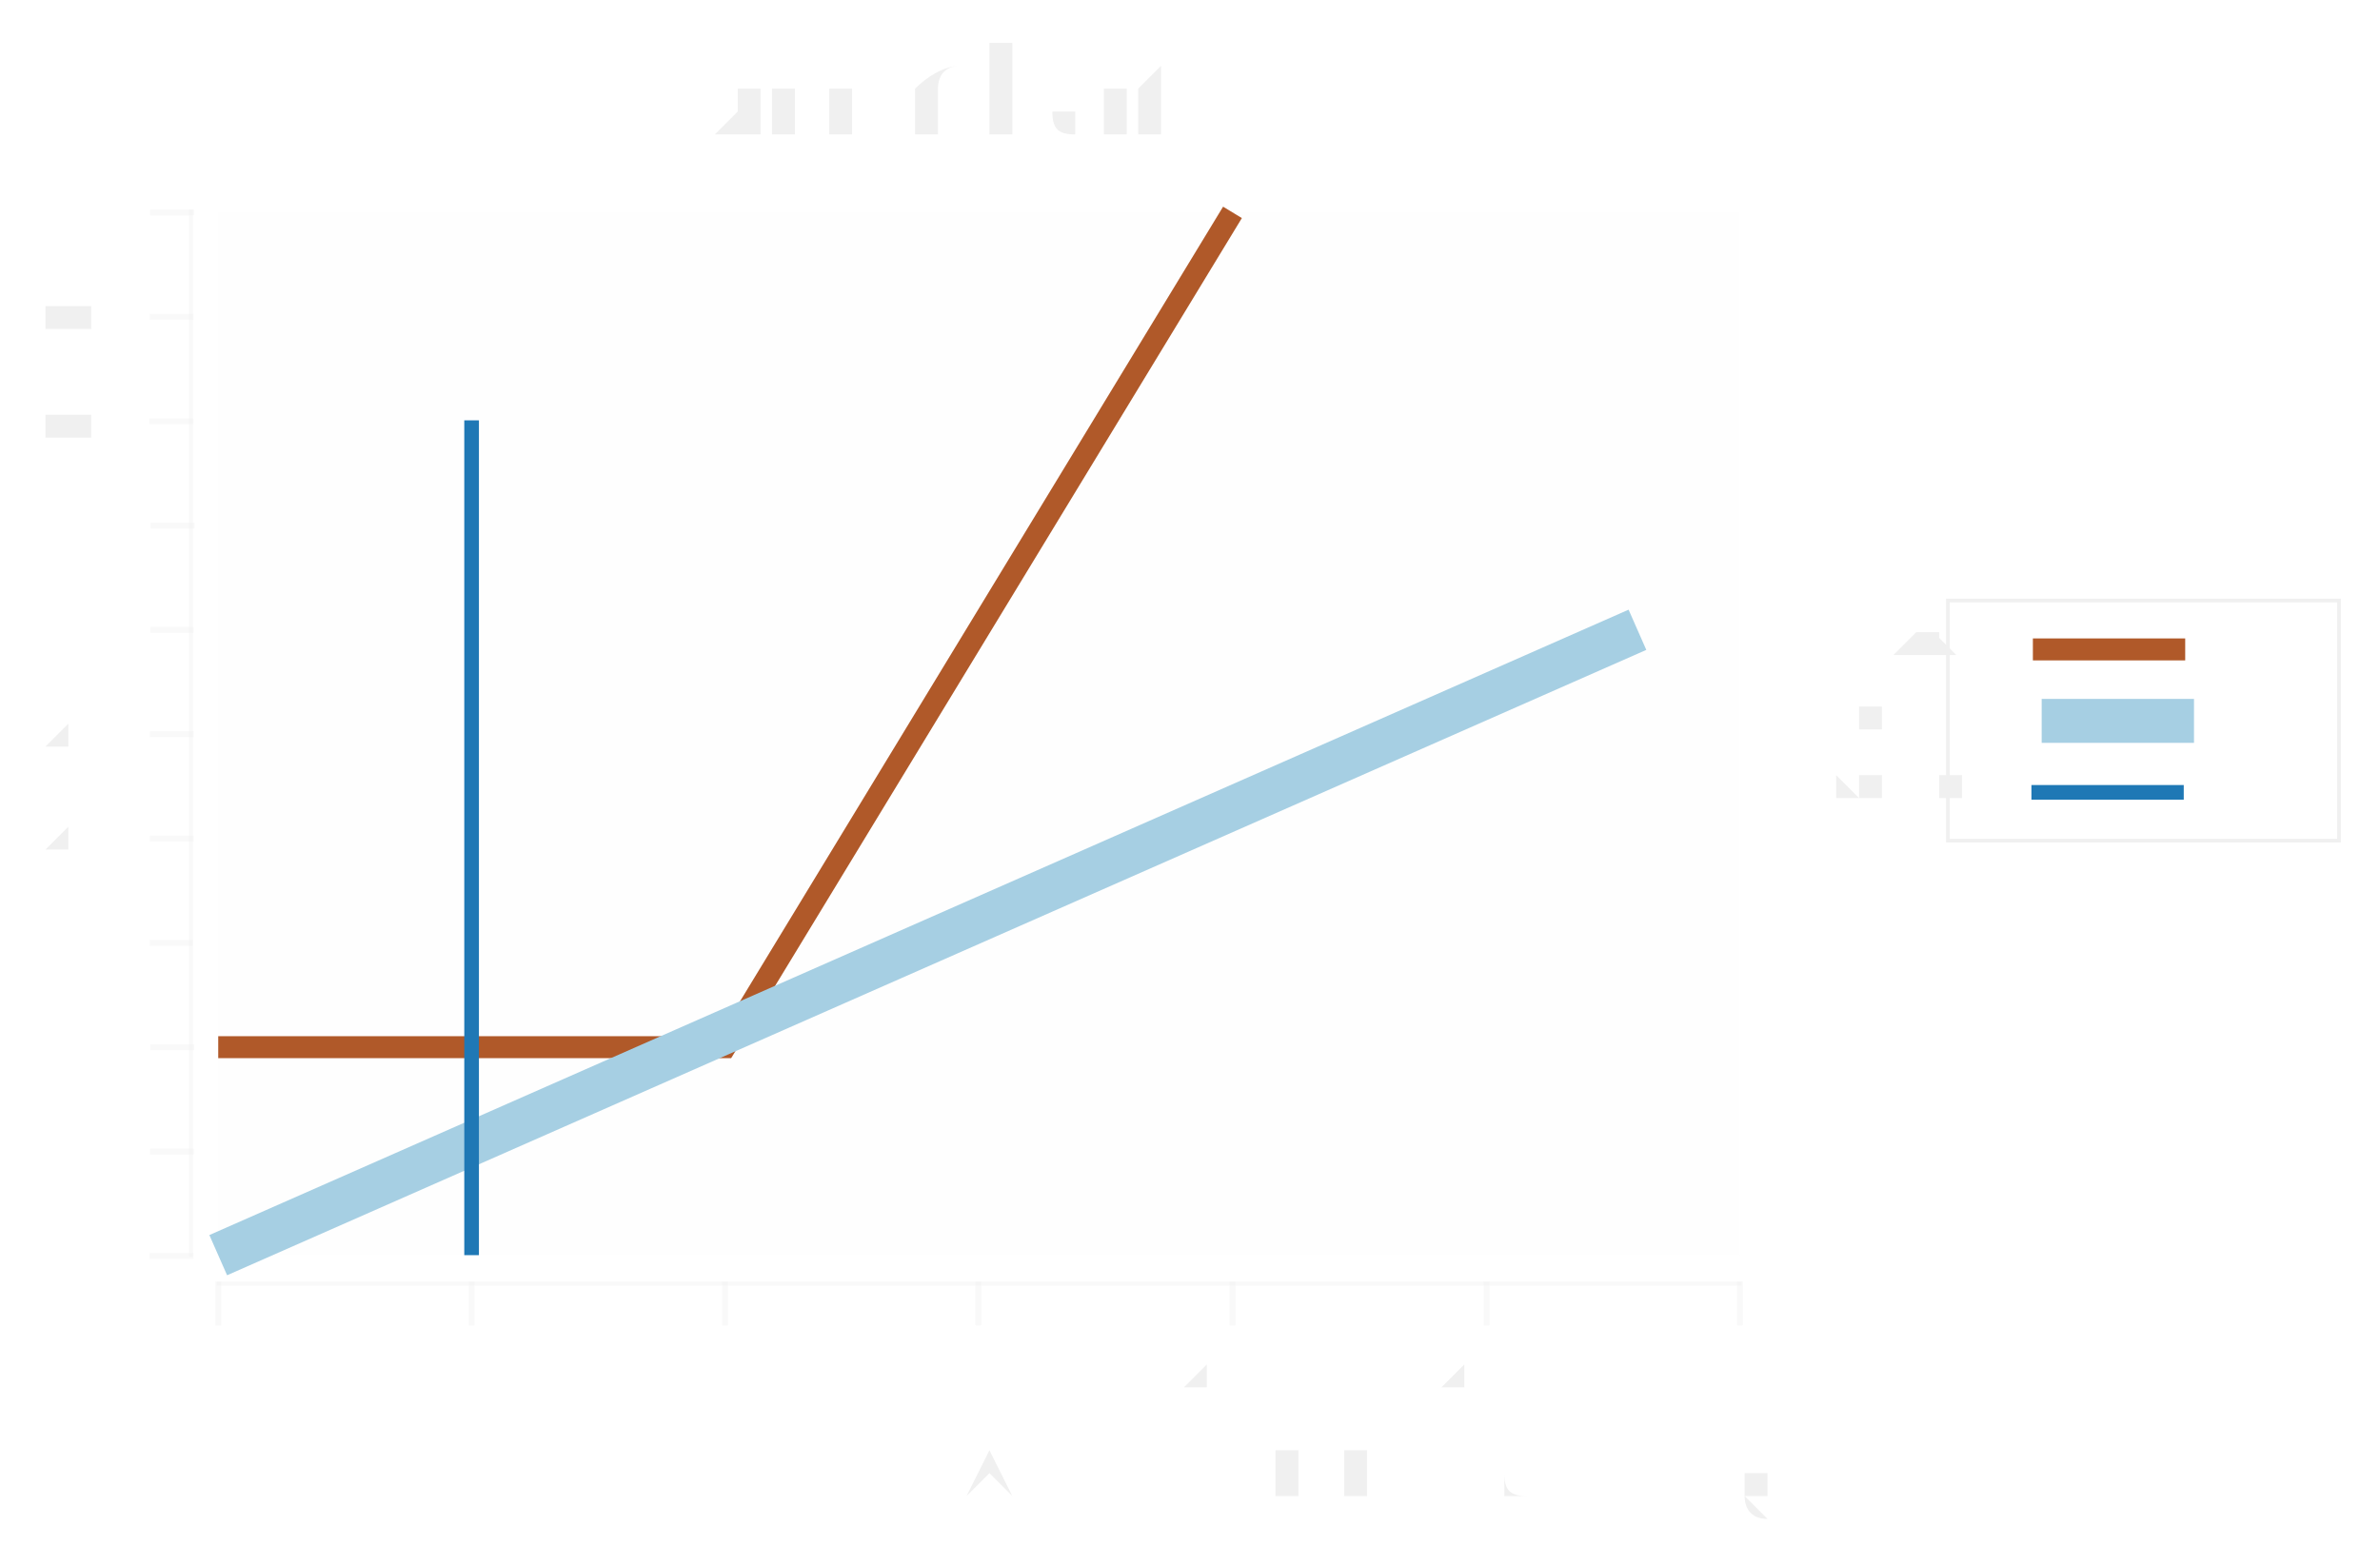
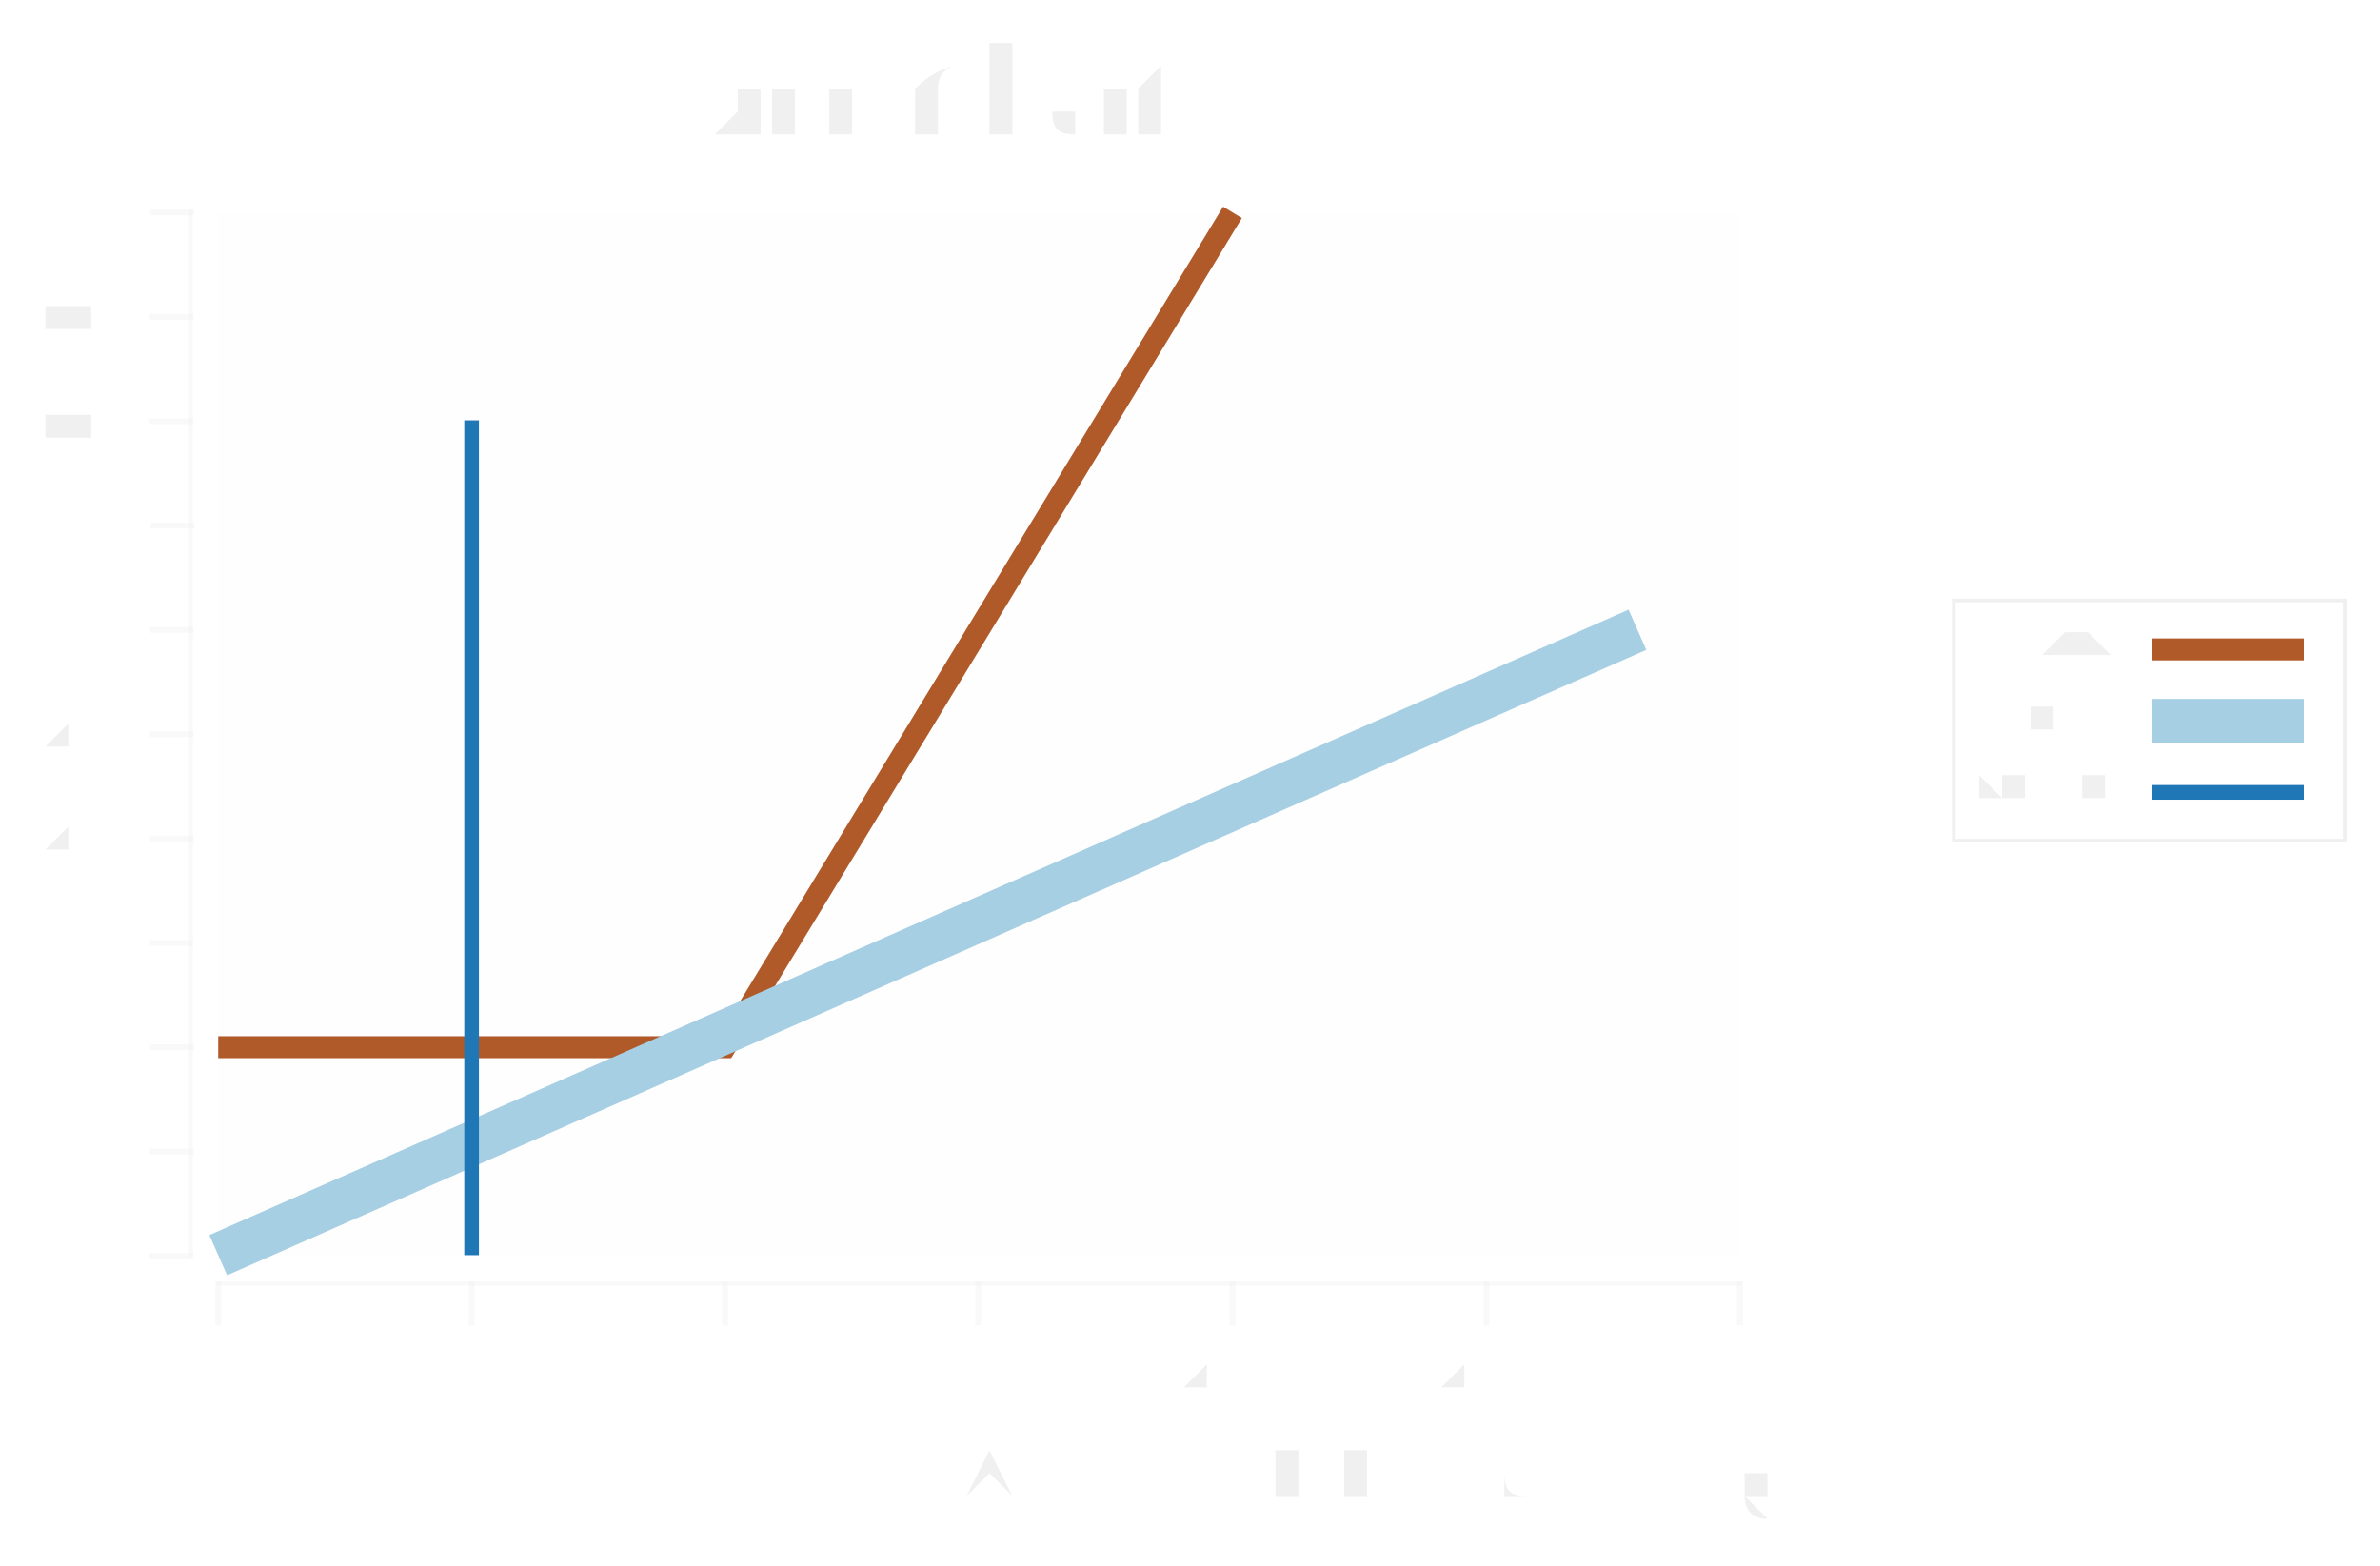
<svg xmlns="http://www.w3.org/2000/svg" width="456.027" viewBox="-0.824 -0.541 1.625 1.069" height="300.0">
  <style>svg {
  color-scheme: light dark;
}
@media (prefers-color-scheme:light) {
  svg {
    background-color: #0d0d0d;
  }
}</style>
  <g />
  <g stroke-opacity="1.0" fill="#f0f0f0" stroke="#f0f0f0" stroke-width="2.5e-3" fill-opacity="0.0">
-     <rect width="0.267" x="0.506" y="-0.131" height="0.164" />
+     <rect width="0.267" x="0.51" y="-0.131" height="0.164" />
  </g>
  <g fill="#f0f0f0" stroke="none" stroke-width="0.0" font-size="3.0e-2" fill-opacity="1.0" text-anchor="start">
-     <text x="0.431" y="4.274265360641127e-3">vertical</text>
+     <text x="0.527" y="4.274265360641127e-3">vertical</text>
  </g>
  <g stroke-opacity="1.0" fill="none" stroke="#1f78b5" stroke-width="1.0e-2">
-     <polyline points="0.563,-0.0 0.667,-0.0" />
+     <polyline points="0.645,-0.0 0.749,-0.0" />
  </g>
  <g fill="#f0f0f0" stroke="none" stroke-width="0.0" font-size="3.0e-2" fill-opacity="1.0" text-anchor="start">
-     <text x="0.41" y="-4.452359750667856e-2">line</text>
+     <text x="0.527" y="-4.452359750667856e-2">line</text>
  </g>
  <g stroke-opacity="1.0" fill="none" stroke="#a6cfe3" stroke-width="3.0e-2">
-     <polyline points="0.57,-4.8797862867319686e-2 0.674,-4.8797862867319686e-2" />
+     <polyline points="0.645,-4.8797862867319686e-2 0.749,-4.8797862867319686e-2" />
  </g>
  <g fill="#f0f0f0" stroke="none" stroke-width="0.0" font-size="3.0e-2" fill-opacity="1.0" text-anchor="start">
-     <text x="0.421" y="-9.332146037399824e-2">hockey</text>
+     <text x="0.527" y="-9.332146037399824e-2">hockey</text>
  </g>
  <g stroke-opacity="1.0" fill="none" stroke="#b05929" stroke-width="1.5e-2">
-     <polyline points="0.564,-9.759572573463937e-2 0.668,-9.759572573463937e-2" />
+     <polyline points="0.645,-9.759572573463937e-2 0.749,-9.759572573463937e-2" />
  </g>
  <g fill="#f0f0f0" stroke="none" stroke-width="0.0" font-size="5.0e-2" fill-opacity="1.0" text-anchor="end">
-     <text x="0.39" y="0.481" transform="rotate(-0.0, 0.3896439, 0.4813001)">An example from chart-svg</text>
+     <text x="0.39" y="0.481">An example from chart-svg</text>
  </g>
  <g fill="#f0f0f0" stroke="none" stroke-width="0.0" font-size="8.0e-2" fill-opacity="1.0" text-anchor="middle">
-     <text x="-0.196" y="-0.447" transform="rotate(-0.0, -0.1955905, -0.4472841)">Line Chart</text>
+     <text x="-0.196" y="-0.447">Line Chart</text>
  </g>
  <g stroke-opacity="0.0" fill="#f0f0f0" stroke="#000000" stroke-width="0.0" fill-opacity="2.0e-2">
    <rect width="1.039" x="-0.675" y="-0.396" height="0.712" />
  </g>
  <g stroke-opacity="5.0e-2" fill="none" stroke="#f0f0f0" stroke-width="5.0e-3">
    <polyline points="-0.675,0.316 0.364,0.316" />
    <polyline points="-0.675,0.245 0.364,0.245" />
    <polyline points="-0.675,0.174 0.364,0.174" />
    <polyline points="-0.675,0.102 0.364,0.102" />
    <polyline points="-0.675,3.125556544968827e-2 0.364,3.125556544968827e-2" />
    <polyline points="-0.675,-3.998219056099739e-2 0.364,-3.998219056099739e-2" />
    <polyline points="-0.675,-0.111 0.364,-0.111" />
    <polyline points="-0.675,-0.182 0.364,-0.182" />
    <polyline points="-0.675,-0.254 0.364,-0.254" />
    <polyline points="-0.675,-0.325 0.364,-0.325" />
    <polyline points="-0.675,-0.396 0.364,-0.396" />
  </g>
  <g fill="#f0f0f0" stroke="none" stroke-width="0.0" font-size="5.0e-2" fill-opacity="1.0" text-anchor="end">
    <text x="-0.729" y="0.327">0.0</text>
    <text x="-0.729" y="0.255">0.5</text>
    <text x="-0.729" y="0.184">1.0</text>
    <text x="-0.729" y="0.113">1.5</text>
    <text x="-0.729" y="4.1585040071237644e-2">2.0</text>
    <text x="-0.729" y="-2.965271593944796e-2">2.5</text>
    <text x="-0.729" y="-0.101">3.0</text>
    <text x="-0.729" y="-0.172">3.5</text>
    <text x="-0.729" y="-0.243">4.0</text>
    <text x="-0.729" y="-0.315">4.5</text>
    <text x="-0.729" y="-0.386">5.0</text>
  </g>
  <g stroke-opacity="0.4" fill="#f0f0f0" stroke="#f0f0f0" stroke-width="4.0e-3" fill-opacity="0.4">
    <g transform="rotate(-90.0, -0.7067013, 0.3162066)">
      <polyline points="-0.707,0.331 -0.707,0.301" />
    </g>
    <g transform="rotate(-90.0, -0.7067013, 0.2449688)">
      <polyline points="-0.707,0.26 -0.707,0.23" />
    </g>
    <g transform="rotate(-90.0, -0.7067013, 0.1737311)">
      <polyline points="-0.707,0.189 -0.707,0.159" />
    </g>
    <g transform="rotate(-90.0, -0.7067013, 0.1024933)">
      <polyline points="-0.707,0.117 -0.707,8.749332146037388e-2" />
    </g>
    <g transform="rotate(-90.0, -0.7067013, 3.125556544968827e-2)">
      <polyline points="-0.707,4.625556544968827e-2 -0.707,1.6255565449688272e-2" />
    </g>
    <g transform="rotate(-90.0, -0.7067013, -3.998219056099739e-2)">
      <polyline points="-0.707,-2.498219056099739e-2 -0.707,-5.498219056099739e-2" />
    </g>
    <g transform="rotate(-90.0, -0.7067013, -0.1112199)">
      <polyline points="-0.707,-9.62199465716831e-2 -0.707,-0.126" />
    </g>
    <g transform="rotate(-90.0, -0.7067013, -0.1824577)">
      <polyline points="-0.707,-0.167 -0.707,-0.197" />
    </g>
    <g transform="rotate(-90.0, -0.7067013, -0.2536955)">
      <polyline points="-0.707,-0.239 -0.707,-0.269" />
    </g>
    <g transform="rotate(-90.0, -0.7067013, -0.3249332)">
      <polyline points="-0.707,-0.31 -0.707,-0.34" />
    </g>
    <g transform="rotate(-90.0, -0.7067013, -0.396171)">
      <polyline points="-0.707,-0.381 -0.707,-0.411" />
    </g>
  </g>
  <g stroke-opacity="0.0" fill="#f0f0f0" stroke="#000000" stroke-width="0.0" fill-opacity="0.4">
    <rect width="2.769422758772233e-3" x="-0.695" y="-0.398" height="0.715" />
  </g>
  <g stroke-opacity="5.0e-2" fill="none" stroke="#f0f0f0" stroke-width="5.0e-3">
    <polyline points="-0.675,0.316 -0.675,-0.396" />
    <polyline points="-0.502,0.316 -0.502,-0.396" />
    <polyline points="-0.329,0.316 -0.329,-0.396" />
    <polyline points="-0.156,0.316 -0.156,-0.396" />
    <polyline points="1.7502751835440478e-2,0.316 1.7502751835440478e-2,-0.396" />
    <polyline points="0.191,0.316 0.191,-0.396" />
    <polyline points="0.364,0.316 0.364,-0.396" />
  </g>
  <g fill="#f0f0f0" stroke="none" stroke-width="0.0" font-size="5.0e-2" fill-opacity="1.0" text-anchor="middle">
    <text x="-0.675" y="0.408">0.0</text>
    <text x="-0.502" y="0.408">0.5</text>
    <text x="-0.329" y="0.408">1.0</text>
    <text x="-0.156" y="0.408">1.5</text>
    <text x="1.7502751835440478e-2" y="0.408">2.0</text>
    <text x="0.191" y="0.408">2.5</text>
    <text x="0.364" y="0.408">3.0</text>
  </g>
  <g stroke-opacity="0.4" fill="#f0f0f0" stroke="#f0f0f0" stroke-width="4.0e-3" fill-opacity="0.4">
    <polyline points="-0.675,0.364 -0.675,0.334" />
    <polyline points="-0.502,0.364 -0.502,0.334" />
    <polyline points="-0.329,0.364 -0.329,0.334" />
    <polyline points="-0.156,0.364 -0.156,0.334" />
    <polyline points="1.7502751835440478e-2,0.364 1.7502751835440478e-2,0.334" />
    <polyline points="0.191,0.364 0.191,0.334" />
    <polyline points="0.364,0.364 0.364,0.334" />
  </g>
  <g stroke-opacity="0.0" fill="#f0f0f0" stroke="#000000" stroke-width="0.0" fill-opacity="0.4">
    <rect width="1.041" x="-0.676" y="0.334" height="2.8495102404273998e-3" />
  </g>
  <g stroke-opacity="1.0" fill="none" stroke="#b05929" stroke-width="1.5e-2">
    <polyline points="-0.675,0.174 -0.329,0.174 1.7502751835440478e-2,-0.396" />
  </g>
  <g stroke-opacity="1.0" fill="none" stroke="#a6cfe3" stroke-width="3.0e-2">
    <polyline points="-0.675,0.316 0.294,-0.111" />
  </g>
  <g stroke-opacity="1.0" fill="none" stroke="#1f78b5" stroke-width="1.0e-2">
    <polyline points="-0.502,-0.254 -0.502,0.316" />
  </g>
  <g />
</svg>
